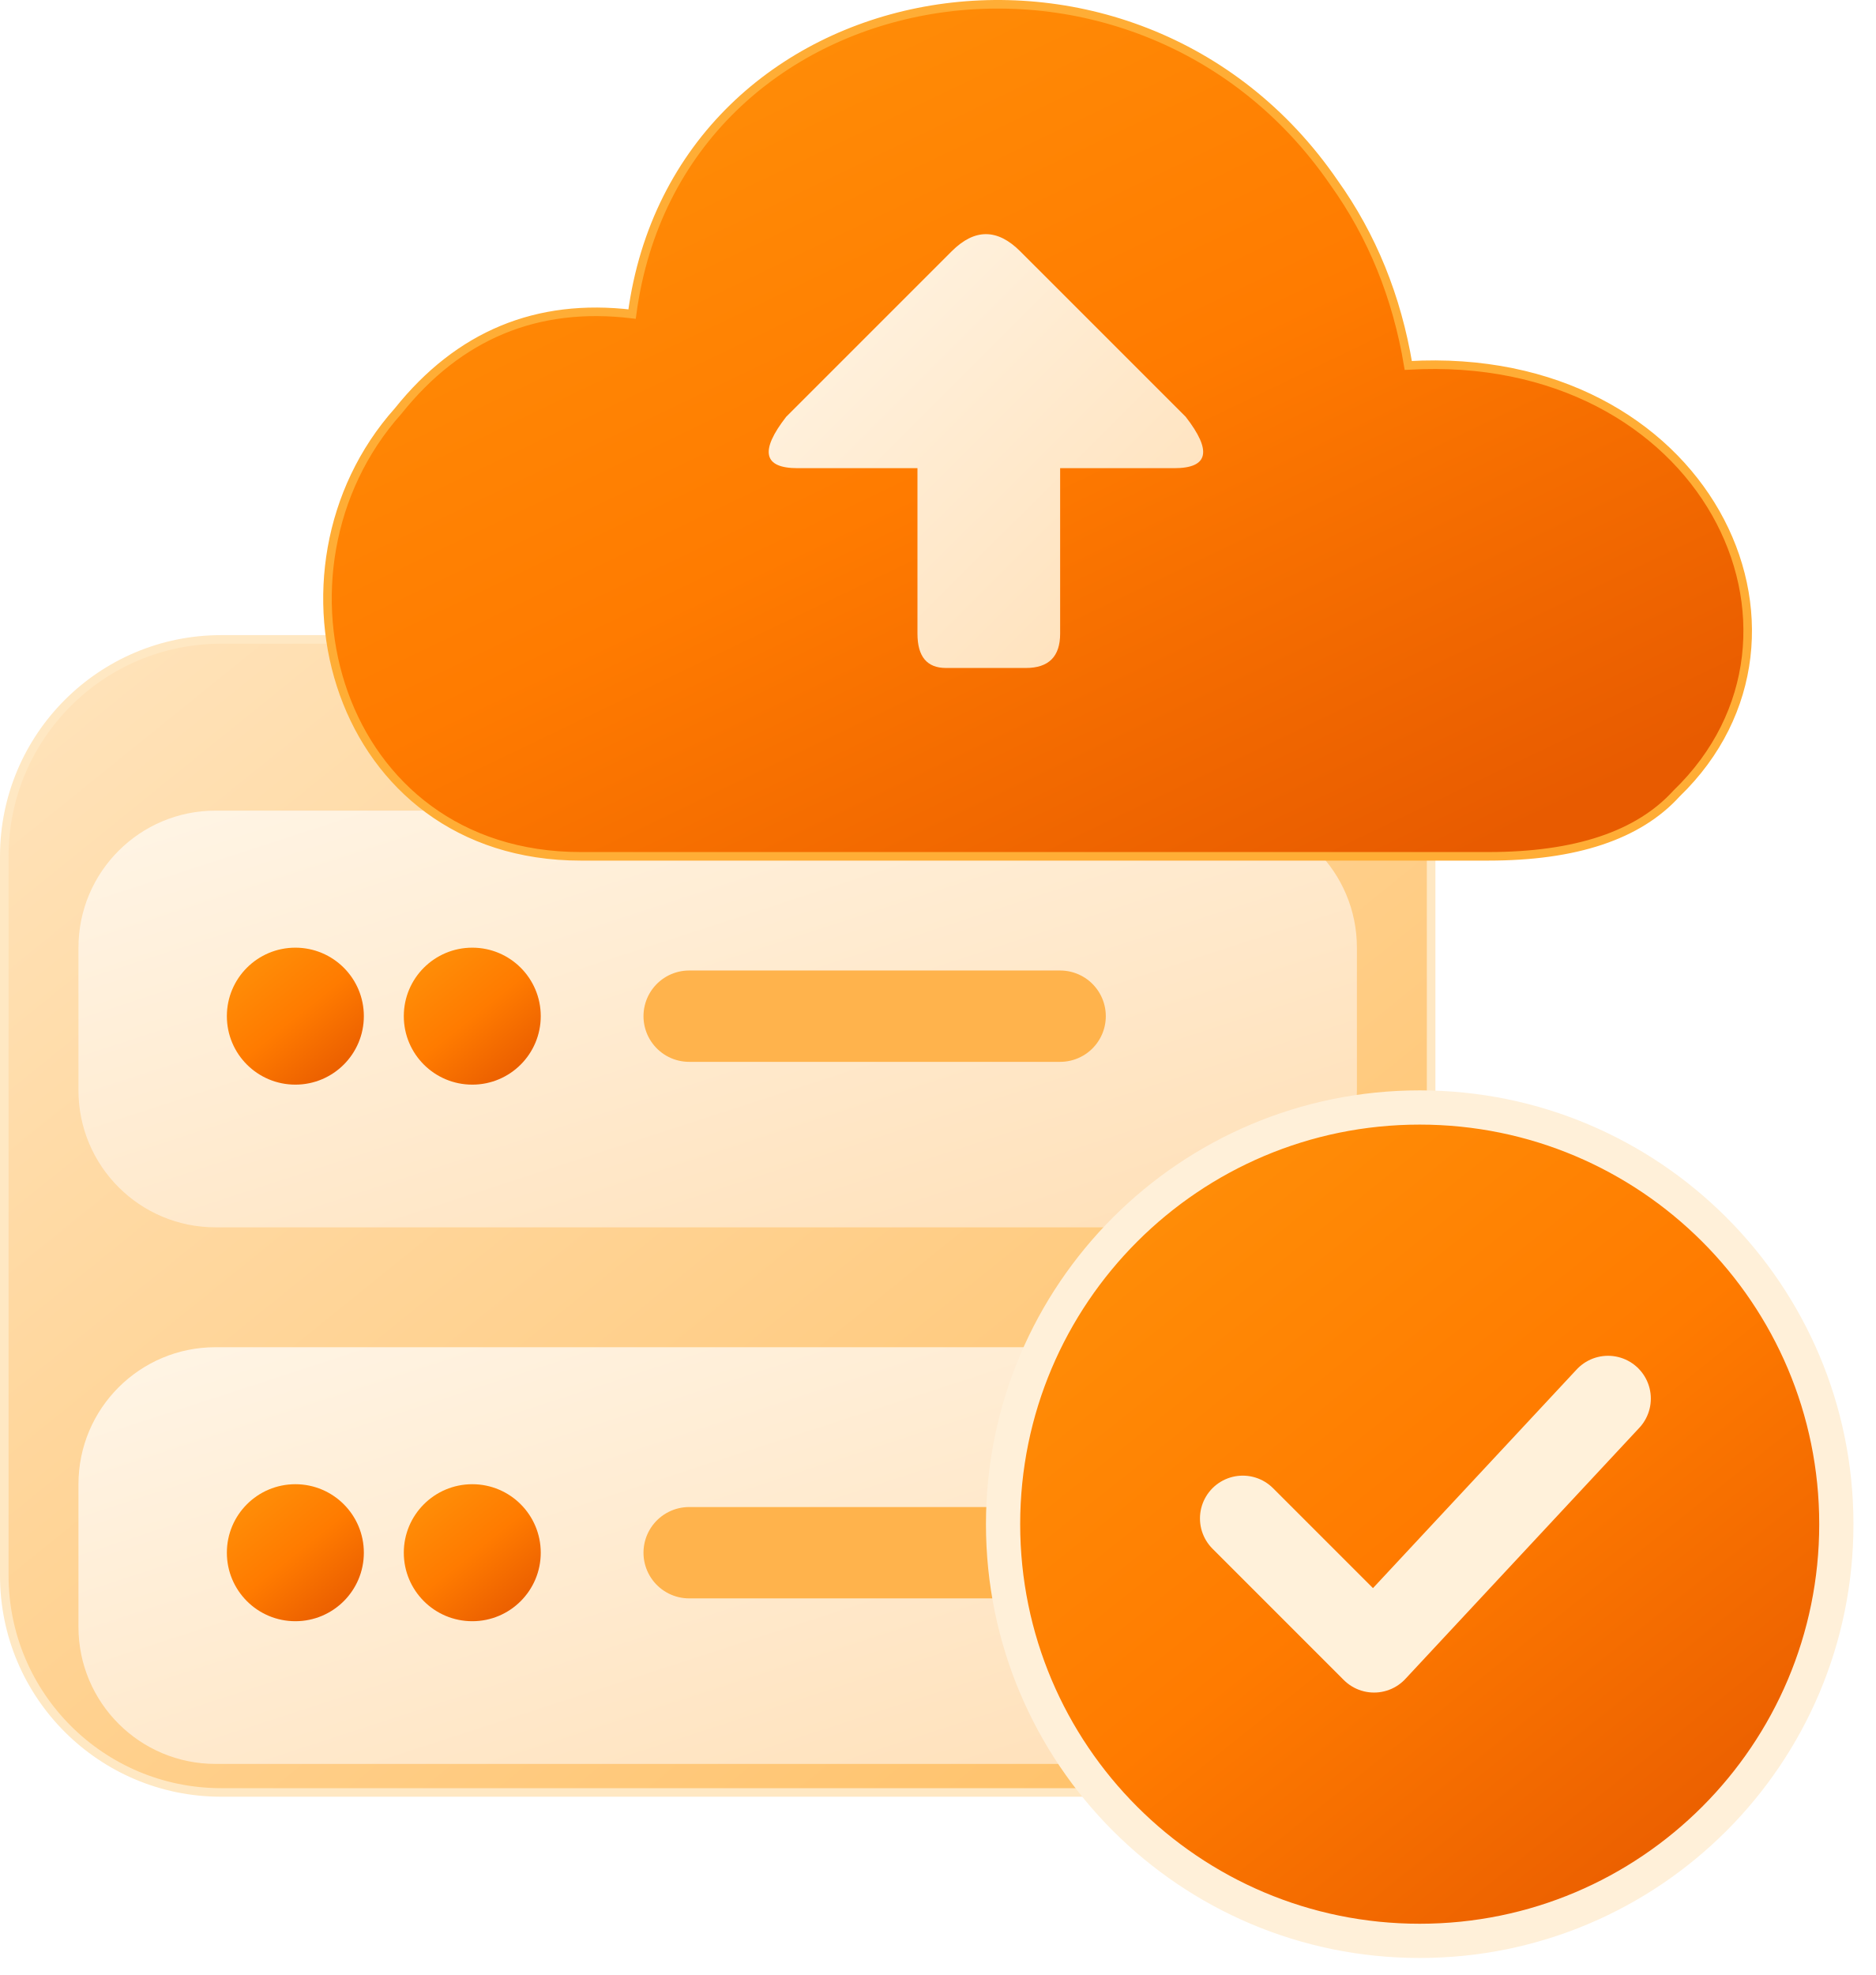
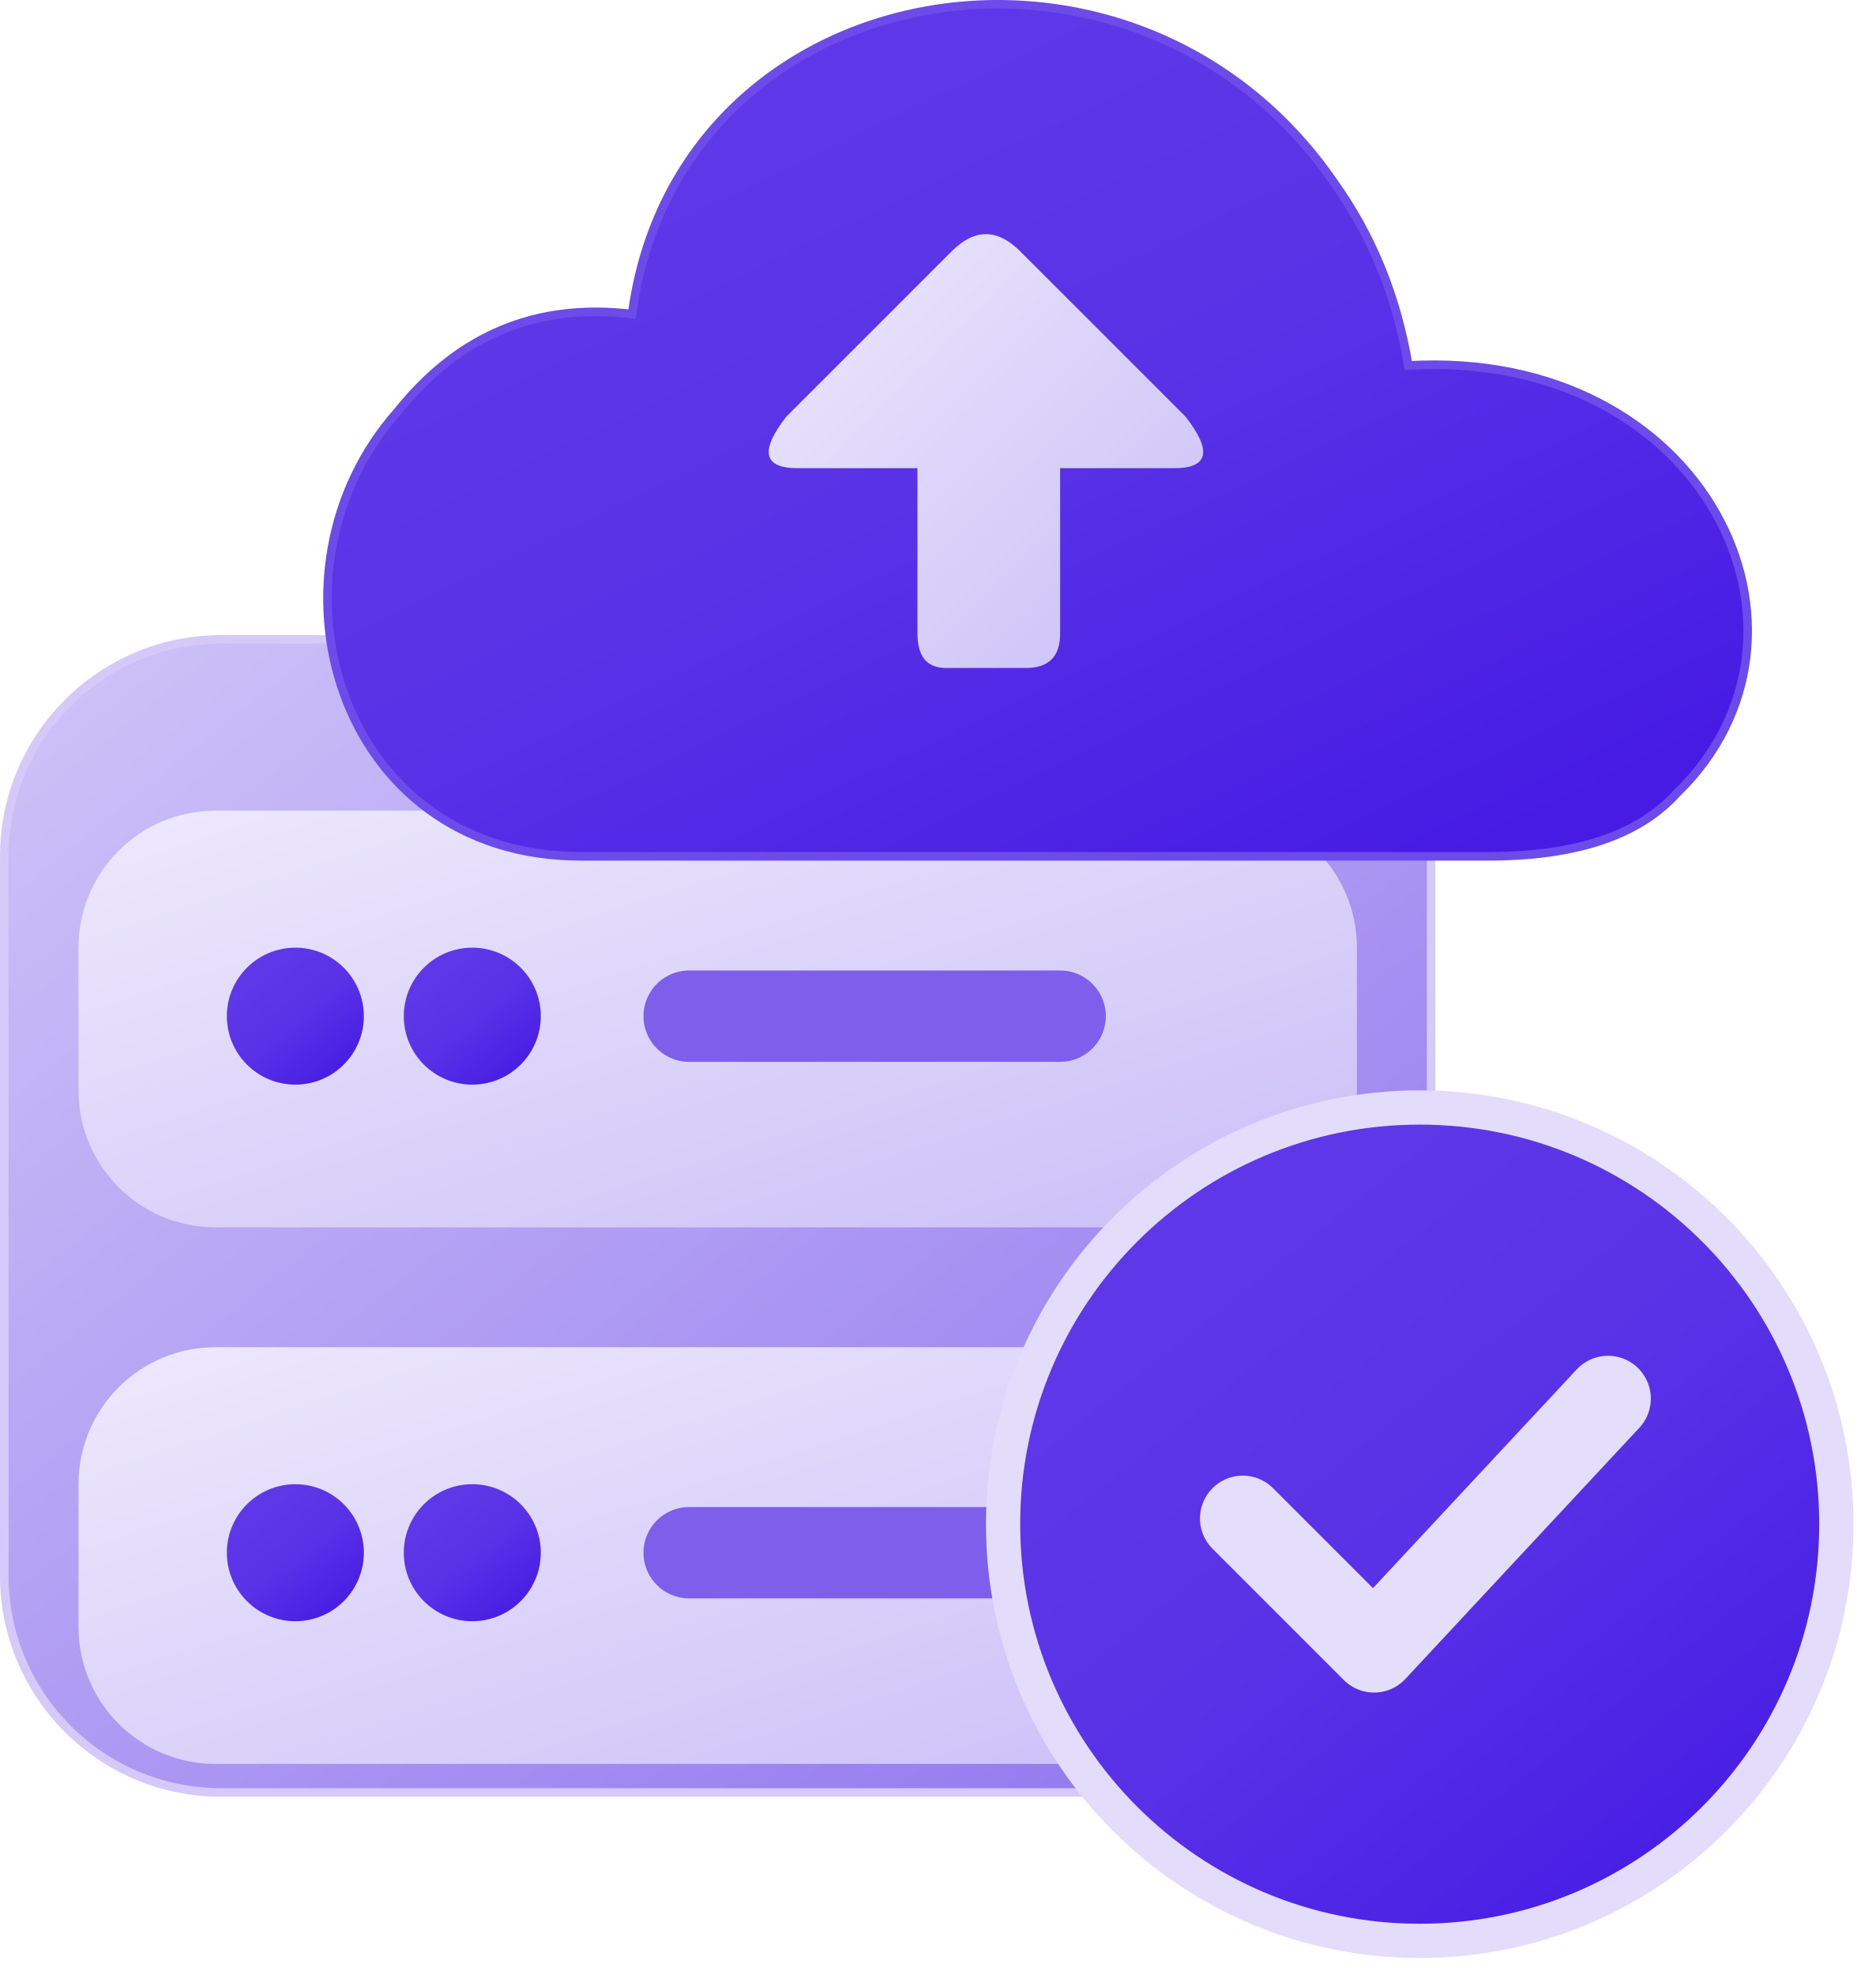
<svg xmlns="http://www.w3.org/2000/svg" width="57" height="60" viewBox="0 0 57 60" fill="none">
-   <path d="M36.893 19.425H6.72C3.08 19.425 0.13 22.376 0.13 26.015V47.865C0.13 51.504 3.08 54.454 6.72 54.454H36.893C40.532 54.454 43.483 51.504 43.483 47.865V26.015C43.483 22.376 40.532 19.425 36.893 19.425Z" fill="url(#paint0_linear_24_29292)" stroke-width="0.26" stroke="#FFE8C3" />
-   <path d="M37.066 24.627H6.546C4.248 24.627 2.384 26.491 2.384 28.789V33.125C2.384 35.423 4.248 37.286 6.546 37.286H37.066C39.365 37.286 41.228 35.423 41.228 33.125V28.789C41.228 26.491 39.365 24.627 37.066 24.627Z" fill="url(#paint1_linear_24_29292)" />
-   <path d="M8.974 32.951C10.123 32.951 11.055 32.02 11.055 30.87C11.055 29.721 10.123 28.79 8.974 28.79C7.824 28.79 6.893 29.721 6.893 30.87C6.893 32.02 7.824 32.951 8.974 32.951Z" fill="url(#paint2_linear_24_29292)" />
-   <path d="M14.35 32.951C15.499 32.951 16.43 32.02 16.43 30.87C16.43 29.721 15.499 28.79 14.35 28.79C13.2 28.79 12.269 29.721 12.269 30.87C12.269 32.02 13.2 32.951 14.35 32.951Z" fill="url(#paint3_linear_24_29292)" />
-   <path d="M20.939 30.871H32.211" stroke-width="2.775" stroke-linecap="round" stroke-linejoin="round" stroke="#FFB34C" />
-   <path d="M37.066 40.928H6.546C4.248 40.928 2.384 42.791 2.384 45.09V49.425C2.384 51.724 4.248 53.587 6.546 53.587H37.066C39.365 53.587 41.228 51.724 41.228 49.425V45.09C41.228 42.791 39.365 40.928 37.066 40.928Z" fill="url(#paint4_linear_24_29292)" />
-   <path d="M8.974 49.252C10.123 49.252 11.055 48.32 11.055 47.171C11.055 46.022 10.123 45.09 8.974 45.09C7.824 45.09 6.893 46.022 6.893 47.171C6.893 48.32 7.824 49.252 8.974 49.252Z" fill="url(#paint5_linear_24_29292)" />
-   <path d="M14.35 49.252C15.499 49.252 16.43 48.32 16.43 47.171C16.43 46.022 15.499 45.09 14.35 45.09C13.2 45.09 12.269 46.022 12.269 47.171C12.269 48.32 13.2 49.252 14.35 49.252Z" fill="url(#paint6_linear_24_29292)" />
-   <path d="M20.939 47.171H32.211" stroke-width="2.775" stroke-linecap="round" stroke-linejoin="round" stroke="#FFB34C" />
-   <path d="M17.644 26.015C10.188 26.015 7.76 17.344 12.095 12.489C13.945 10.177 16.315 9.194 19.205 9.541C20.592 -0.864 34.465 -3.291 40.535 5.553C41.691 7.171 42.442 9.021 42.789 11.102C51.806 10.581 55.968 19.252 50.939 24.107C49.783 25.379 47.876 26.015 45.217 26.015H17.644Z" fill="url(#paint7_linear_24_29292)" stroke-width="0.26" stroke="#FFAD35" />
-   <path d="M28.743 20.293C28.165 20.293 27.876 19.946 27.876 19.252V14.223H24.234C23.194 14.223 23.078 13.703 23.887 12.662L28.916 7.634C29.61 6.94 30.303 6.94 30.997 7.634L36.026 12.662C36.835 13.703 36.719 14.223 35.679 14.223H32.211V19.252C32.211 19.946 31.864 20.293 31.17 20.293H28.743Z" fill="url(#paint8_linear_24_29292)" />
-   <path d="M43.136 58.963C50.127 58.963 55.795 53.295 55.795 46.304C55.795 39.313 50.127 33.645 43.136 33.645C36.144 33.645 30.477 39.313 30.477 46.304C30.477 53.295 36.144 58.963 43.136 58.963Z" fill="url(#paint9_linear_24_29292)" stroke-width="1.04" stroke="#FFF0D9" />
-   <path d="M37.76 46.13L41.749 50.119L48.858 42.489" stroke-width="2.601" stroke-linecap="round" stroke-linejoin="round" stroke="#FFF1DA" />
+   <path d="M36.893 19.425H6.72C3.08 19.425 0.13 22.376 0.13 26.015V47.865C0.13 51.504 3.08 54.454 6.72 54.454H36.893C40.532 54.454 43.483 51.504 43.483 47.865V26.015C43.483 22.376 40.532 19.425 36.893 19.425Z" fill="url(#paint0_linear_85_1852)" stroke-width="0.26" stroke="#D4C9F9" />
+   <path d="M37.067 24.627H6.546C4.248 24.627 2.385 26.491 2.385 28.789V33.125C2.385 35.423 4.248 37.286 6.546 37.286H37.067C39.365 37.286 41.228 35.423 41.228 33.125V28.789C41.228 26.491 39.365 24.627 37.067 24.627Z" fill="url(#paint1_linear_85_1852)" />
+   <path d="M8.974 32.951C10.123 32.951 11.055 32.02 11.055 30.87C11.055 29.721 10.123 28.79 8.974 28.79C7.825 28.79 6.893 29.721 6.893 30.87C6.893 32.02 7.825 32.951 8.974 32.951Z" fill="url(#paint2_linear_85_1852)" />
+   <path d="M14.35 32.951C15.499 32.951 16.431 32.02 16.431 30.87C16.431 29.721 15.499 28.79 14.35 28.79C13.2 28.79 12.269 29.721 12.269 30.87C12.269 32.02 13.2 32.951 14.35 32.951Z" fill="url(#paint3_linear_85_1852)" />
+   <path d="M20.939 30.871H32.211" stroke-width="2.775" stroke-linecap="round" stroke-linejoin="round" stroke="#7D5FEC" />
+   <path d="M37.067 40.928H6.546C4.248 40.928 2.385 42.791 2.385 45.09V49.425C2.385 51.724 4.248 53.587 6.546 53.587H37.067C39.365 53.587 41.228 51.724 41.228 49.425V45.09C41.228 42.791 39.365 40.928 37.067 40.928Z" fill="url(#paint4_linear_85_1852)" />
+   <path d="M8.974 49.252C10.123 49.252 11.055 48.32 11.055 47.171C11.055 46.022 10.123 45.09 8.974 45.09C7.825 45.09 6.893 46.022 6.893 47.171C6.893 48.32 7.825 49.252 8.974 49.252Z" fill="url(#paint5_linear_85_1852)" />
+   <path d="M14.35 49.252C15.499 49.252 16.431 48.32 16.431 47.171C16.431 46.022 15.499 45.09 14.35 45.09C13.2 45.09 12.269 46.022 12.269 47.171C12.269 48.32 13.2 49.252 14.35 49.252Z" fill="url(#paint6_linear_85_1852)" />
+   <path d="M20.939 47.171H32.211" stroke-width="2.775" stroke-linecap="round" stroke-linejoin="round" stroke="#7D5FEC" />
+   <path d="M17.645 26.015C10.188 26.015 7.76 17.344 12.095 12.489C13.945 10.177 16.315 9.194 19.205 9.541C20.593 -0.864 34.465 -3.291 40.535 5.553C41.691 7.171 42.442 9.021 42.789 11.102C51.806 10.581 55.968 19.252 50.939 24.107C49.783 25.379 47.876 26.015 45.217 26.015H17.645Z" fill="url(#paint7_linear_85_1852)" stroke-width="0.26" stroke="#6D4AEA" />
+   <path d="M28.743 20.293C28.165 20.293 27.876 19.946 27.876 19.252V14.223H24.234C23.194 14.223 23.078 13.703 23.887 12.662L28.916 7.634C29.61 6.94 30.303 6.94 30.997 7.634L36.026 12.662C36.835 13.703 36.72 14.223 35.679 14.223H32.211V19.252C32.211 19.946 31.864 20.293 31.171 20.293H28.743Z" fill="url(#paint8_linear_85_1852)" />
+   <path d="M43.136 58.963C50.127 58.963 55.795 53.295 55.795 46.304C55.795 39.313 50.127 33.645 43.136 33.645C36.144 33.645 30.477 39.313 30.477 46.304C30.477 53.295 36.144 58.963 43.136 58.963Z" fill="url(#paint9_linear_85_1852)" stroke-width="1.04" stroke="#E3DDFB" />
+   <path d="M37.76 46.13L41.749 50.119L48.858 42.489" stroke-width="2.601" stroke-linecap="round" stroke-linejoin="round" stroke="#E4DEFB" />
  <defs>
-     <linearGradient id="paint0_linear_24_29292" x1="0.13" y1="19.425" x2="34.378" y2="61.811" gradientUnits="userSpaceOnUse">
-       <stop stop-color="#FFE4BD" />
-       <stop offset="1" stop-color="#FFBE61" />
+     <linearGradient id="paint0_linear_85_1852" x1="0.13" y1="19.425" x2="34.378" y2="61.811" gradientUnits="userSpaceOnUse">
+       <stop stop-color="#CFC4F8" />
+       <stop offset="1" stop-color="#8D72EE" />
    </linearGradient>
-     <linearGradient id="paint1_linear_24_29292" x1="2.384" y1="24.627" x2="9.843" y2="47.515" gradientUnits="userSpaceOnUse">
-       <stop stop-color="#FFF5E6" />
-       <stop offset="1" stop-color="#FFDFB6" />
+     <linearGradient id="paint1_linear_85_1852" x1="2.385" y1="24.627" x2="9.843" y2="47.515" gradientUnits="userSpaceOnUse">
+       <stop stop-color="#EDE9FC" />
+       <stop offset="1" stop-color="#CABEF7" />
    </linearGradient>
-     <linearGradient id="paint2_linear_24_29292" x1="6.893" y1="28.79" x2="10.222" y2="32.951" gradientUnits="userSpaceOnUse">
-       <stop stop-color="#FF940A" />
-       <stop offset="0.55" stop-color="#FF7B00" />
-       <stop offset="1" stop-color="#E85B00" />
+     <linearGradient id="paint2_linear_85_1852" x1="6.893" y1="28.79" x2="10.223" y2="32.951" gradientUnits="userSpaceOnUse">
+       <stop stop-color="#613BE8" />
+       <stop offset="0.55" stop-color="#5932E7" />
+       <stop offset="1" stop-color="#471BE4" />
    </linearGradient>
-     <linearGradient id="paint3_linear_24_29292" x1="12.269" y1="28.79" x2="15.598" y2="32.951" gradientUnits="userSpaceOnUse">
-       <stop stop-color="#FF940A" />
-       <stop offset="0.55" stop-color="#FF7B00" />
-       <stop offset="1" stop-color="#E85B00" />
+     <linearGradient id="paint3_linear_85_1852" x1="12.269" y1="28.79" x2="15.598" y2="32.951" gradientUnits="userSpaceOnUse">
+       <stop stop-color="#613BE8" />
+       <stop offset="0.55" stop-color="#5932E7" />
+       <stop offset="1" stop-color="#471BE4" />
    </linearGradient>
-     <linearGradient id="paint4_linear_24_29292" x1="2.384" y1="40.928" x2="9.843" y2="63.815" gradientUnits="userSpaceOnUse">
-       <stop stop-color="#FFF5E6" />
-       <stop offset="1" stop-color="#FFDFB6" />
+     <linearGradient id="paint4_linear_85_1852" x1="2.385" y1="40.928" x2="9.843" y2="63.815" gradientUnits="userSpaceOnUse">
+       <stop stop-color="#EDE9FC" />
+       <stop offset="1" stop-color="#CABEF7" />
    </linearGradient>
-     <linearGradient id="paint5_linear_24_29292" x1="6.893" y1="45.09" x2="10.222" y2="49.252" gradientUnits="userSpaceOnUse">
-       <stop stop-color="#FF940A" />
-       <stop offset="0.55" stop-color="#FF7B00" />
-       <stop offset="1" stop-color="#E85B00" />
+     <linearGradient id="paint5_linear_85_1852" x1="6.893" y1="45.09" x2="10.223" y2="49.252" gradientUnits="userSpaceOnUse">
+       <stop stop-color="#613BE8" />
+       <stop offset="0.55" stop-color="#5932E7" />
+       <stop offset="1" stop-color="#471BE4" />
    </linearGradient>
-     <linearGradient id="paint6_linear_24_29292" x1="12.269" y1="45.09" x2="15.598" y2="49.252" gradientUnits="userSpaceOnUse">
-       <stop stop-color="#FF940A" />
-       <stop offset="0.55" stop-color="#FF7B00" />
-       <stop offset="1" stop-color="#E85B00" />
+     <linearGradient id="paint6_linear_85_1852" x1="12.269" y1="45.09" x2="15.598" y2="49.252" gradientUnits="userSpaceOnUse">
+       <stop stop-color="#613BE8" />
+       <stop offset="0.55" stop-color="#5932E7" />
+       <stop offset="1" stop-color="#471BE4" />
    </linearGradient>
-     <linearGradient id="paint7_linear_24_29292" x1="9.95" y1="0.13" x2="26.509" y2="34.635" gradientUnits="userSpaceOnUse">
-       <stop stop-color="#FF940A" />
-       <stop offset="0.55" stop-color="#FF7B00" />
-       <stop offset="1" stop-color="#E85B00" />
+     <linearGradient id="paint7_linear_85_1852" x1="9.95" y1="0.13" x2="26.509" y2="34.635" gradientUnits="userSpaceOnUse">
+       <stop stop-color="#613BE8" />
+       <stop offset="0.55" stop-color="#5932E7" />
+       <stop offset="1" stop-color="#471BE4" />
    </linearGradient>
-     <linearGradient id="paint8_linear_24_29292" x1="23.356" y1="7.113" x2="36.535" y2="20.314" gradientUnits="userSpaceOnUse">
-       <stop stop-color="#FFF5E6" />
-       <stop offset="1" stop-color="#FFDFB6" />
+     <linearGradient id="paint8_linear_85_1852" x1="23.356" y1="7.113" x2="36.535" y2="20.314" gradientUnits="userSpaceOnUse">
+       <stop stop-color="#EDE9FC" />
+       <stop offset="1" stop-color="#CABEF7" />
    </linearGradient>
-     <linearGradient id="paint9_linear_24_29292" x1="30.477" y1="33.645" x2="50.731" y2="58.963" gradientUnits="userSpaceOnUse">
-       <stop stop-color="#FF940A" />
-       <stop offset="0.55" stop-color="#FF7B00" />
-       <stop offset="1" stop-color="#E85B00" />
+     <linearGradient id="paint9_linear_85_1852" x1="30.477" y1="33.645" x2="50.731" y2="58.963" gradientUnits="userSpaceOnUse">
+       <stop stop-color="#613BE8" />
+       <stop offset="0.55" stop-color="#5932E7" />
+       <stop offset="1" stop-color="#471BE4" />
    </linearGradient>
  </defs>
</svg>
